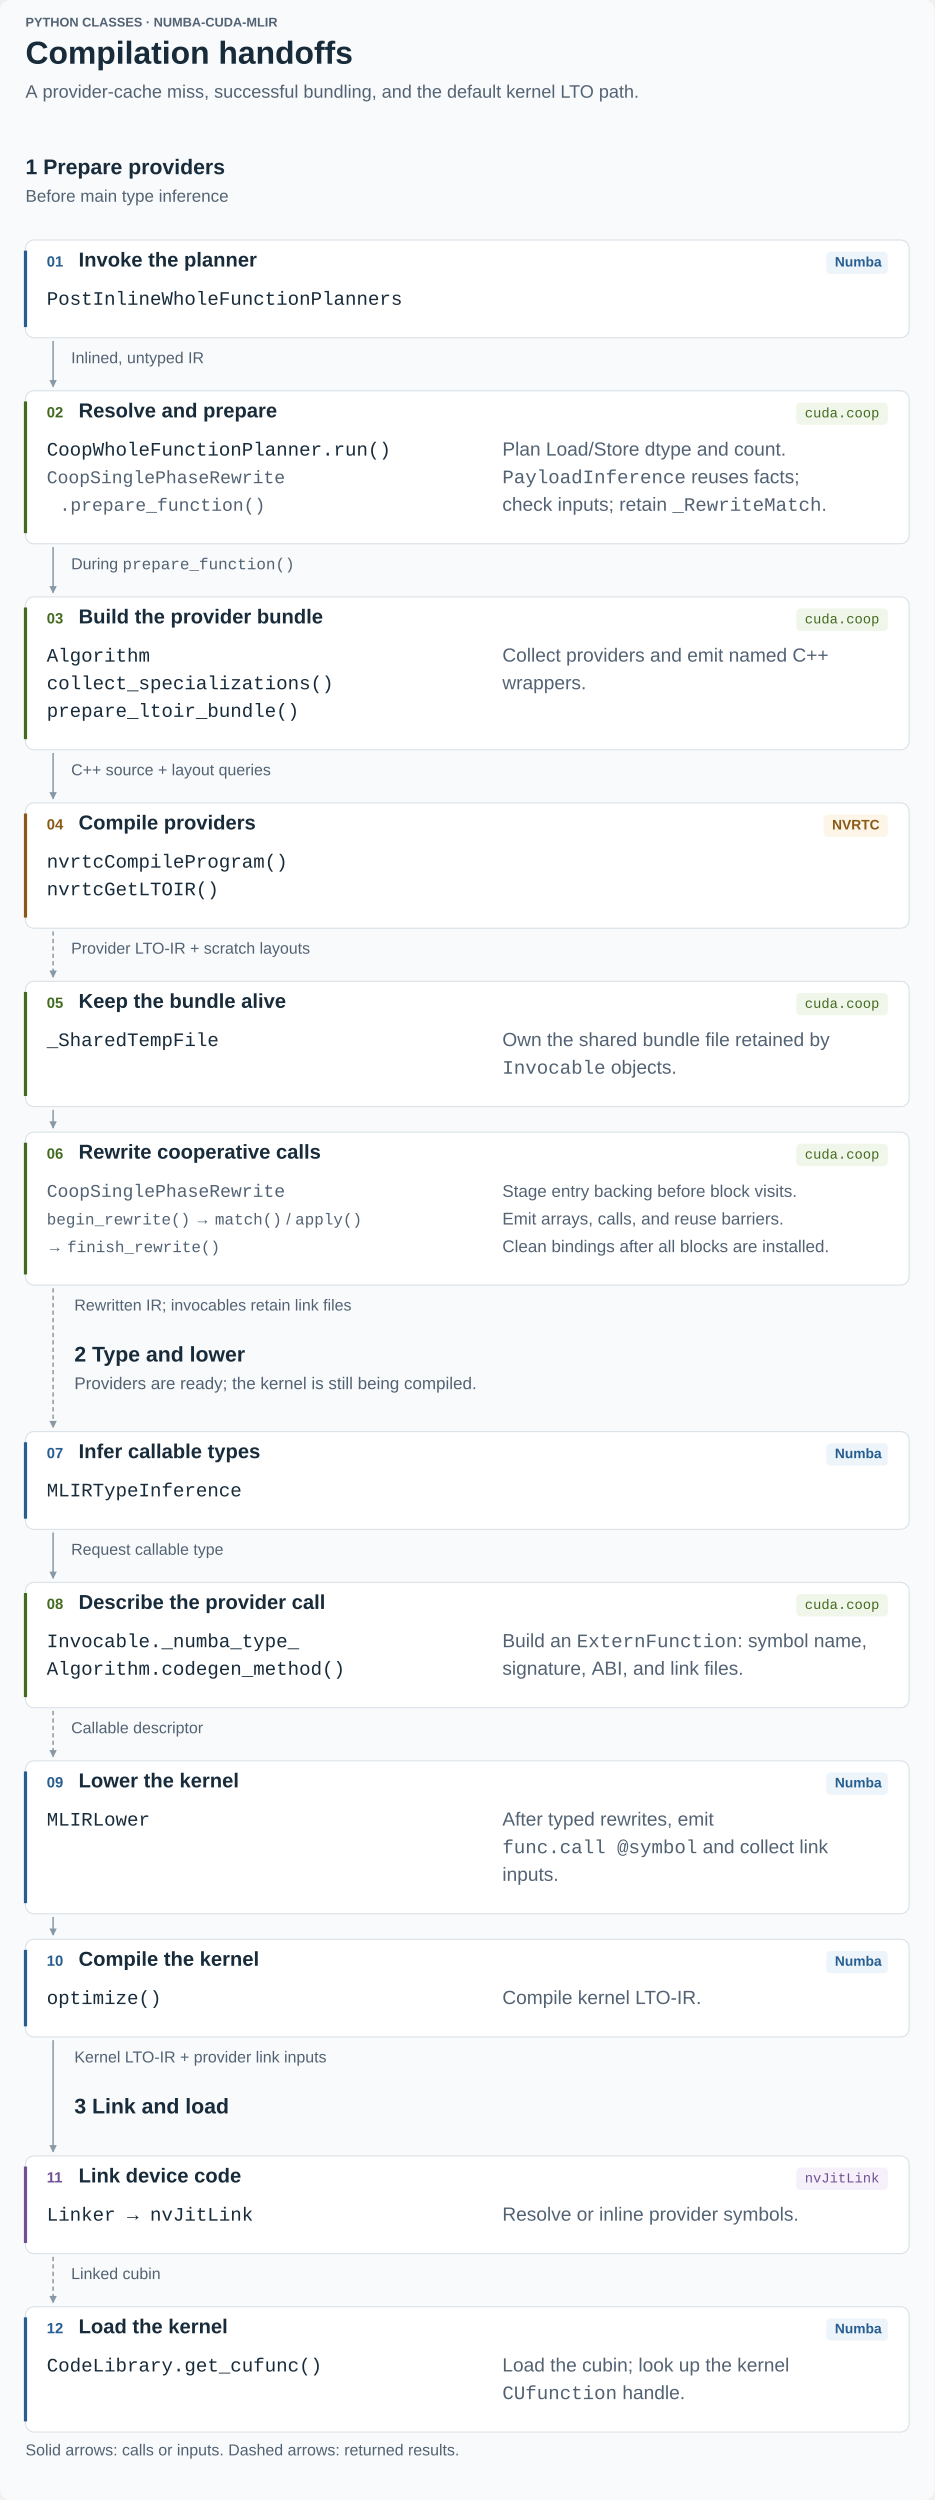
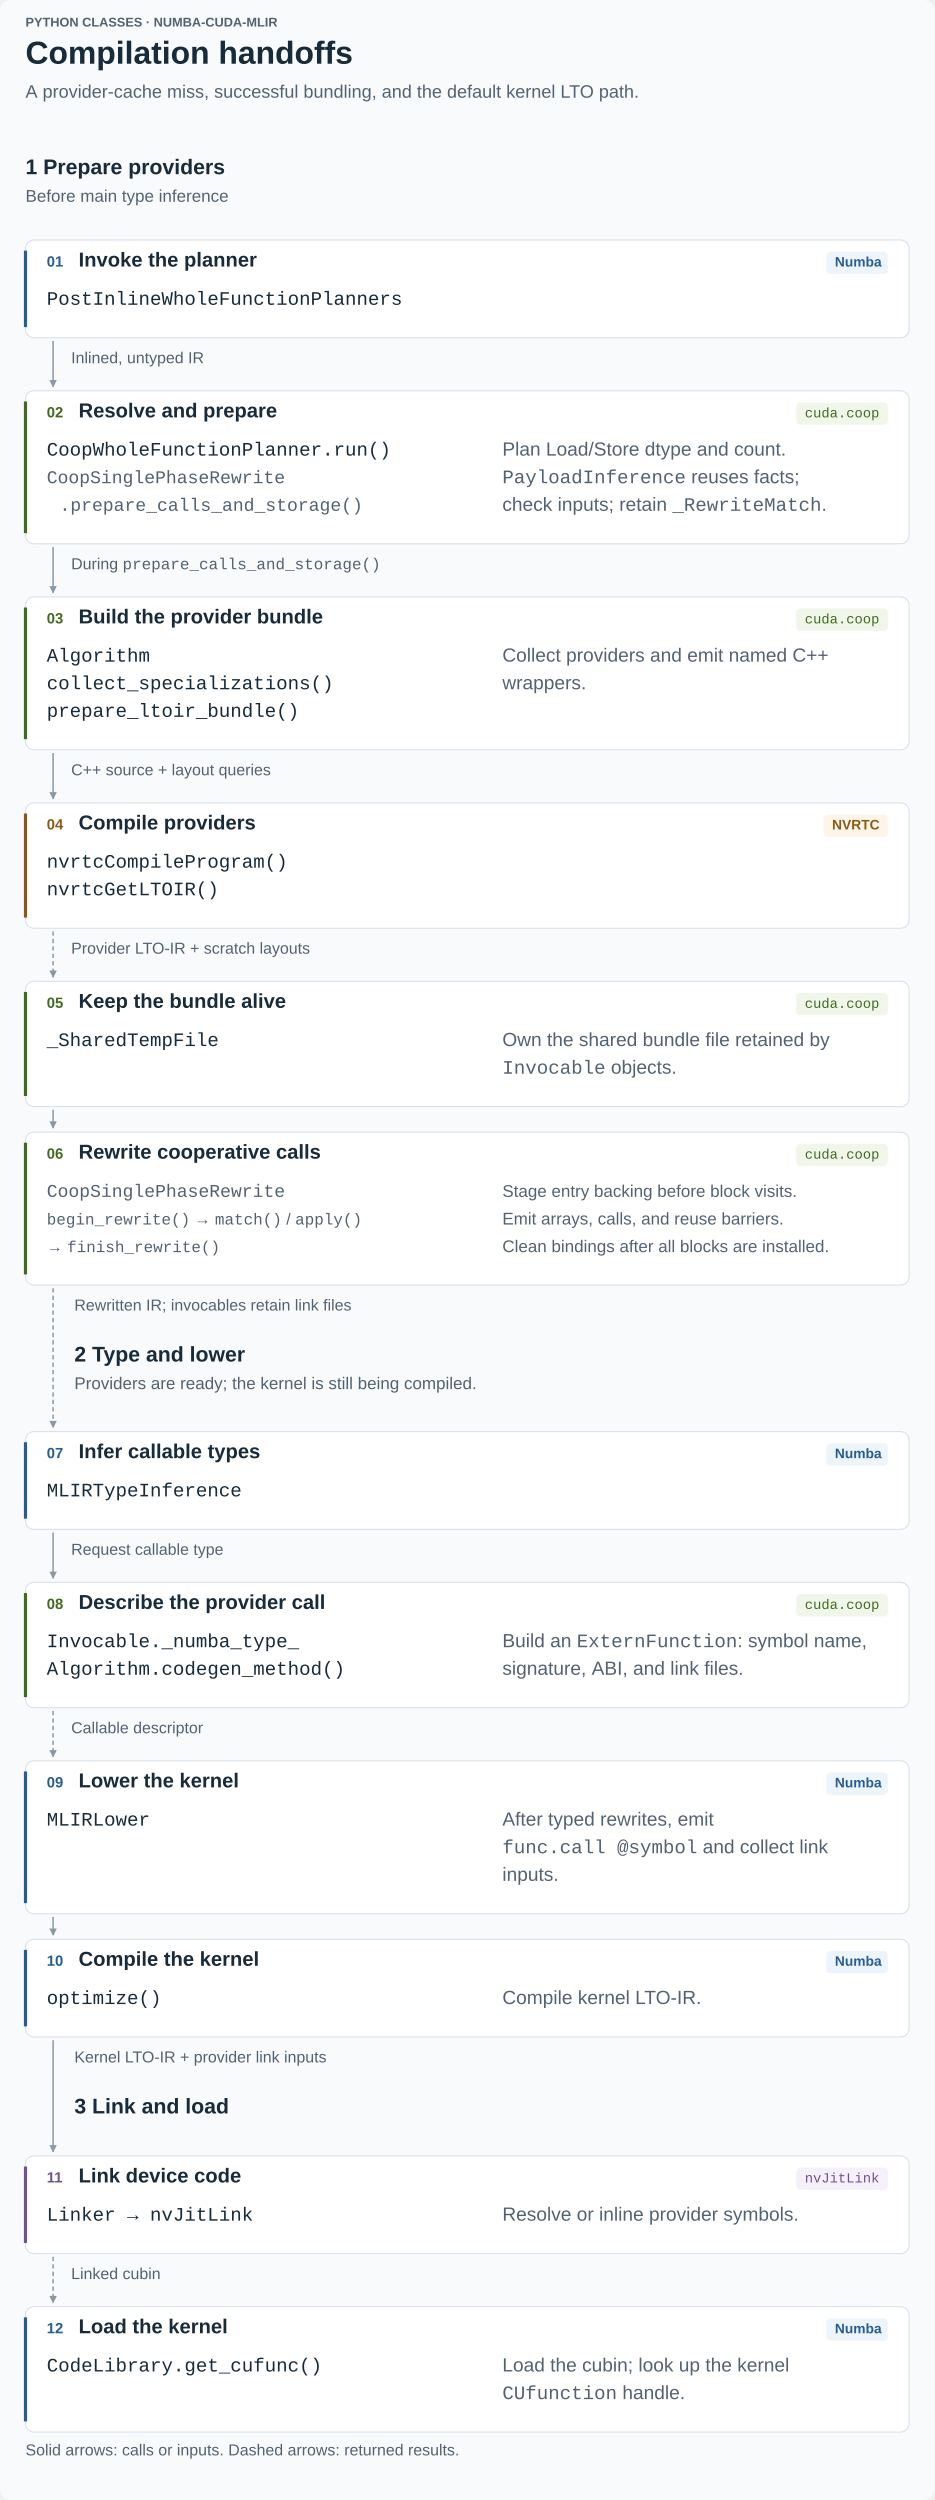
<svg xmlns="http://www.w3.org/2000/svg" role="img" aria-labelledby="title desc" viewBox="0 0 880 2354">
  <defs>
    <marker id="arrow" viewBox="0 0 8 8" refX="7" refY="4" markerWidth="5" markerHeight="5" orient="auto">
      <path d="M0 0L8 4L0 8Z" fill="#8998a5" />
    </marker>
  </defs>
  <rect width="880" height="2354" fill="#f8fafb" rx="10" />
  <text x="24" y="25" font-family="Arial, Helvetica, sans-serif" font-size="12" font-weight="700" fill="#526273">PYTHON CLASSES · NUMBA-CUDA-MLIR</text>
  <text x="24" y="60" font-family="Arial, Helvetica, sans-serif" font-size="30" font-weight="700" fill="#182b3a">Compilation handoffs</text>
  <text x="24" y="92" font-family="Arial, Helvetica, sans-serif" font-size="17" font-weight="400" fill="#526273">A</text>
  <text x="35.339" y="92" font-family="Arial, Helvetica, sans-serif" font-size="17" font-weight="400" fill="#526273"> </text>
  <text x="40.062" y="92" font-family="Arial, Helvetica, sans-serif" font-size="17" font-weight="400" fill="#526273">provider-cache</text>
  <text x="152.505" y="92" font-family="Arial, Helvetica, sans-serif" font-size="17" font-weight="400" fill="#526273"> </text>
  <text x="157.228" y="92" font-family="Arial, Helvetica, sans-serif" font-size="17" font-weight="400" fill="#526273">miss,</text>
  <text x="196.889" y="92" font-family="Arial, Helvetica, sans-serif" font-size="17" font-weight="400" fill="#526273"> </text>
  <text x="201.612" y="92" font-family="Arial, Helvetica, sans-serif" font-size="17" font-weight="400" fill="#526273">successful</text>
  <text x="280.977" y="92" font-family="Arial, Helvetica, sans-serif" font-size="17" font-weight="400" fill="#526273"> </text>
  <text x="285.7" y="92" font-family="Arial, Helvetica, sans-serif" font-size="17" font-weight="400" fill="#526273">bundling,</text>
  <text x="354.705" y="92" font-family="Arial, Helvetica, sans-serif" font-size="17" font-weight="400" fill="#526273"> </text>
  <text x="359.428" y="92" font-family="Arial, Helvetica, sans-serif" font-size="17" font-weight="400" fill="#526273">and</text>
  <text x="387.792" y="92" font-family="Arial, Helvetica, sans-serif" font-size="17" font-weight="400" fill="#526273"> </text>
  <text x="392.516" y="92" font-family="Arial, Helvetica, sans-serif" font-size="17" font-weight="400" fill="#526273">the</text>
  <text x="416.148" y="92" font-family="Arial, Helvetica, sans-serif" font-size="17" font-weight="400" fill="#526273"> </text>
  <text x="420.872" y="92" font-family="Arial, Helvetica, sans-serif" font-size="17" font-weight="400" fill="#526273">default</text>
  <text x="471.914" y="92" font-family="Arial, Helvetica, sans-serif" font-size="17" font-weight="400" fill="#526273"> </text>
  <text x="476.637" y="92" font-family="Arial, Helvetica, sans-serif" font-size="17" font-weight="400" fill="#526273">kernel</text>
  <text x="522.939" y="92" font-family="Arial, Helvetica, sans-serif" font-size="17" font-weight="400" fill="#526273"> </text>
  <text x="527.662" y="92" font-family="Arial, Helvetica, sans-serif" font-size="17" font-weight="400" fill="#526273">LTO</text>
  <text x="559.156" y="92" font-family="Arial, Helvetica, sans-serif" font-size="17" font-weight="400" fill="#526273"> </text>
  <text x="563.88" y="92" font-family="Arial, Helvetica, sans-serif" font-size="17" font-weight="400" fill="#526273">path.</text>
  <text x="24" y="164" font-family="Arial, Helvetica, sans-serif" font-size="20" font-weight="700" fill="#182b3a">1  Prepare providers</text>
  <text x="24" y="190" font-family="Arial, Helvetica, sans-serif" font-size="16" font-weight="400" fill="#526273">Before</text>
  <text x="71.141" y="190" font-family="Arial, Helvetica, sans-serif" font-size="16" font-weight="400" fill="#526273"> </text>
  <text x="75.586" y="190" font-family="Arial, Helvetica, sans-serif" font-size="16" font-weight="400" fill="#526273">main</text>
  <text x="110.266" y="190" font-family="Arial, Helvetica, sans-serif" font-size="16" font-weight="400" fill="#526273"> </text>
  <text x="114.711" y="190" font-family="Arial, Helvetica, sans-serif" font-size="16" font-weight="400" fill="#526273">type</text>
  <text x="144.953" y="190" font-family="Arial, Helvetica, sans-serif" font-size="16" font-weight="400" fill="#526273"> </text>
  <text x="149.398" y="190" font-family="Arial, Helvetica, sans-serif" font-size="16" font-weight="400" fill="#526273">inference</text>
  <rect x="24" y="226" width="832" height="92" rx="8" fill="white" stroke="#d8e0e6" />
  <path d="M24 236V308" stroke="#275e91" stroke-width="3" />
  <g data-node="Invoke the planner" role="group" aria-label="Invoke the planner">
    <text x="44" y="251" font-family="Arial, Helvetica, sans-serif" font-size="14" font-weight="700" fill="#275e91">01</text>
    <text x="74" y="251" font-family="Arial, Helvetica, sans-serif" font-size="19" font-weight="700" fill="#182b3a">Invoke the planner</text>
    <rect x="778.094" y="237" width="57.906" height="21" rx="4" fill="#edf4fa" stroke="none" />
    <text x="786.094" y="251" font-family="Arial, Helvetica, sans-serif" font-size="13" font-weight="700" fill="#275e91">Numba</text>
    <text x="44" y="287" font-family="'Liberation Mono', Consolas, monospace" font-size="18" font-weight="400" fill="#182b3a" data-code="true">PostInlineWholeFunctionPlanners</text>
  </g>
  <text x="67" y="342" font-family="Arial, Helvetica, sans-serif" font-size="15" font-weight="400" fill="#526273">Inlined,</text>
  <text x="115.369" y="342" font-family="Arial, Helvetica, sans-serif" font-size="15" font-weight="400" fill="#526273"> </text>
  <text x="119.536" y="342" font-family="Arial, Helvetica, sans-serif" font-size="15" font-weight="400" fill="#526273">untyped</text>
  <text x="172.914" y="342" font-family="Arial, Helvetica, sans-serif" font-size="15" font-weight="400" fill="#526273"> </text>
  <text x="177.081" y="342" font-family="Arial, Helvetica, sans-serif" font-size="15" font-weight="400" fill="#526273">IR</text>
  <path d="M50 321V364" stroke="#8998a5" stroke-width="1.4" fill="none" marker-end="url(#arrow)" />
  <rect x="24" y="368" width="832" height="144" rx="8" fill="white" stroke="#d8e0e6" />
  <path d="M24 378V502" stroke="#426b20" stroke-width="3" />
  <g data-node="Resolve and prepare" role="group" aria-label="Resolve and prepare">
    <text x="44" y="393" font-family="Arial, Helvetica, sans-serif" font-size="14" font-weight="700" fill="#426b20">02</text>
    <text x="74" y="393" font-family="Arial, Helvetica, sans-serif" font-size="19" font-weight="700" fill="#182b3a">Resolve and prepare</text>
    <rect x="749.786" y="379" width="86.214" height="21" rx="4" fill="#f0f6e9" stroke="none" />
    <text x="757.786" y="393" font-family="'Liberation Mono', Consolas, monospace" font-size="13" font-weight="400" fill="#426b20" data-code="true">cuda.coop</text>
    <text x="44" y="429" font-family="'Liberation Mono', Consolas, monospace" font-size="18" font-weight="400" fill="#182b3a" data-code="true">CoopWholeFunctionPlanner.run()</text>
    <text x="44" y="455" font-family="Arial, Helvetica, sans-serif" font-size="17" font-weight="400" fill="#526273">
      <tspan font-family="'Liberation Mono', Consolas, monospace" data-code="true">CoopSinglePhaseRewrite</tspan>
    </text>
    <text x="56" y="481" font-family="Arial, Helvetica, sans-serif" font-size="17" font-weight="400" fill="#526273">
-       <tspan font-family="'Liberation Mono', Consolas, monospace" data-code="true">.prepare_function()</tspan>
+       <tspan font-family="'Liberation Mono', Consolas, monospace" data-code="true">.prepare_calls_and_storage()</tspan>
    </text>
    <text x="473" y="429" font-family="Arial, Helvetica, sans-serif" font-size="18" font-weight="400" fill="#526273">Plan Load/Store dtype and count.</text>
    <text x="473" y="455" font-family="Arial, Helvetica, sans-serif" font-size="18" font-weight="400" fill="#526273">
      <tspan font-family="'Liberation Mono', Consolas, monospace" data-code="true">PayloadInference</tspan> reuses facts;</text>
    <text x="473" y="481" font-family="Arial, Helvetica, sans-serif" font-size="18" font-weight="400" fill="#526273">check inputs; retain <tspan font-family="'Liberation Mono', Consolas, monospace" data-code="true">_RewriteMatch</tspan>.</text>
  </g>
-   <text x="67" y="536" font-family="Arial, Helvetica, sans-serif" font-size="15" font-weight="400" fill="#526273">During <tspan font-family="'Liberation Mono', Consolas, monospace" data-code="true">prepare_function()</tspan>
+   <text x="67" y="536" font-family="Arial, Helvetica, sans-serif" font-size="15" font-weight="400" fill="#526273">During <tspan font-family="'Liberation Mono', Consolas, monospace" data-code="true">prepare_calls_and_storage()</tspan>
  </text>
  <path d="M50 515V558" stroke="#8998a5" stroke-width="1.4" fill="none" marker-end="url(#arrow)" />
  <rect x="24" y="562" width="832" height="144" rx="8" fill="white" stroke="#d8e0e6" />
  <path d="M24 572V696" stroke="#426b20" stroke-width="3" />
  <g data-node="Build the provider bundle" role="group" aria-label="Build the provider bundle">
    <text x="44" y="587" font-family="Arial, Helvetica, sans-serif" font-size="14" font-weight="700" fill="#426b20">03</text>
    <text x="74" y="587" font-family="Arial, Helvetica, sans-serif" font-size="19" font-weight="700" fill="#182b3a">Build the provider bundle</text>
    <rect x="749.786" y="573" width="86.214" height="21" rx="4" fill="#f0f6e9" stroke="none" />
    <text x="757.786" y="587" font-family="'Liberation Mono', Consolas, monospace" font-size="13" font-weight="400" fill="#426b20" data-code="true">cuda.coop</text>
    <text x="44" y="623" font-family="'Liberation Mono', Consolas, monospace" font-size="18" font-weight="400" fill="#182b3a" data-code="true">Algorithm</text>
    <text x="44" y="649" font-family="'Liberation Mono', Consolas, monospace" font-size="18" font-weight="400" fill="#182b3a" data-code="true">collect_specializations()</text>
    <text x="44" y="675" font-family="'Liberation Mono', Consolas, monospace" font-size="18" font-weight="400" fill="#182b3a" data-code="true">prepare_ltoir_bundle()</text>
    <text x="473" y="623" font-family="Arial, Helvetica, sans-serif" font-size="18" font-weight="400" fill="#526273">Collect</text>
    <text x="528.019" y="623" font-family="Arial, Helvetica, sans-serif" font-size="18" font-weight="400" fill="#526273"> </text>
    <text x="533.02" y="623" font-family="Arial, Helvetica, sans-serif" font-size="18" font-weight="400" fill="#526273">providers</text>
    <text x="607.05" y="623" font-family="Arial, Helvetica, sans-serif" font-size="18" font-weight="400" fill="#526273"> </text>
    <text x="612.052" y="623" font-family="Arial, Helvetica, sans-serif" font-size="18" font-weight="400" fill="#526273">and</text>
    <text x="642.084" y="623" font-family="Arial, Helvetica, sans-serif" font-size="18" font-weight="400" fill="#526273"> </text>
    <text x="647.086" y="623" font-family="Arial, Helvetica, sans-serif" font-size="18" font-weight="400" fill="#526273">emit</text>
    <text x="681.091" y="623" font-family="Arial, Helvetica, sans-serif" font-size="18" font-weight="400" fill="#526273"> </text>
    <text x="686.092" y="623" font-family="Arial, Helvetica, sans-serif" font-size="18" font-weight="400" fill="#526273">named</text>
    <text x="741.13" y="623" font-family="Arial, Helvetica, sans-serif" font-size="18" font-weight="400" fill="#526273"> </text>
    <text x="746.131" y="623" font-family="Arial, Helvetica, sans-serif" font-size="18" font-weight="400" fill="#526273">C++</text>
    <text x="780.155" y="623" font-family="Arial, Helvetica, sans-serif" font-size="18" font-weight="400" fill="#526273"> </text>
    <text x="473" y="649" font-family="Arial, Helvetica, sans-serif" font-size="18" font-weight="400" fill="#526273">wrappers.</text>
  </g>
  <text x="67" y="730" font-family="Arial, Helvetica, sans-serif" font-size="15" font-weight="400" fill="#526273">C++</text>
  <text x="95.352" y="730" font-family="Arial, Helvetica, sans-serif" font-size="15" font-weight="400" fill="#526273"> </text>
  <text x="99.519" y="730" font-family="Arial, Helvetica, sans-serif" font-size="15" font-weight="400" fill="#526273">source</text>
  <text x="144.541" y="730" font-family="Arial, Helvetica, sans-serif" font-size="15" font-weight="400" fill="#526273"> </text>
  <text x="148.708" y="730" font-family="Arial, Helvetica, sans-serif" font-size="15" font-weight="400" fill="#526273">+</text>
  <text x="157.467" y="730" font-family="Arial, Helvetica, sans-serif" font-size="15" font-weight="400" fill="#526273"> </text>
  <text x="161.634" y="730" font-family="Arial, Helvetica, sans-serif" font-size="15" font-weight="400" fill="#526273">layout</text>
  <text x="201.661" y="730" font-family="Arial, Helvetica, sans-serif" font-size="15" font-weight="400" fill="#526273"> </text>
  <text x="205.828" y="730" font-family="Arial, Helvetica, sans-serif" font-size="15" font-weight="400" fill="#526273">queries</text>
  <path d="M50 709V752" stroke="#8998a5" stroke-width="1.4" fill="none" marker-end="url(#arrow)" />
  <rect x="24" y="756" width="832" height="118" rx="8" fill="white" stroke="#d8e0e6" />
  <path d="M24 766V864" stroke="#8a5918" stroke-width="3" />
  <g data-node="Compile providers" role="group" aria-label="Compile providers">
    <text x="44" y="781" font-family="Arial, Helvetica, sans-serif" font-size="14" font-weight="700" fill="#8a5918">04</text>
    <text x="74" y="781" font-family="Arial, Helvetica, sans-serif" font-size="19" font-weight="700" fill="#182b3a">Compile providers</text>
    <rect x="775.461" y="767" width="60.539" height="21" rx="4" fill="#fcf5e8" stroke="none" />
    <text x="783.461" y="781" font-family="Arial, Helvetica, sans-serif" font-size="13" font-weight="700" fill="#8a5918">NVRTC</text>
    <text x="44" y="817" font-family="'Liberation Mono', Consolas, monospace" font-size="18" font-weight="400" fill="#182b3a" data-code="true">nvrtcCompileProgram()</text>
    <text x="44" y="843" font-family="'Liberation Mono', Consolas, monospace" font-size="18" font-weight="400" fill="#182b3a" data-code="true">nvrtcGetLTOIR()</text>
  </g>
  <text x="67" y="898" font-family="Arial, Helvetica, sans-serif" font-size="15" font-weight="400" fill="#526273">Provider</text>
  <text x="122.855" y="898" font-family="Arial, Helvetica, sans-serif" font-size="15" font-weight="400" fill="#526273"> </text>
  <text x="127.022" y="898" font-family="Arial, Helvetica, sans-serif" font-size="15" font-weight="400" fill="#526273">LTO-IR</text>
  <text x="174.806" y="898" font-family="Arial, Helvetica, sans-serif" font-size="15" font-weight="400" fill="#526273"> </text>
  <text x="178.973" y="898" font-family="Arial, Helvetica, sans-serif" font-size="15" font-weight="400" fill="#526273">+</text>
  <text x="187.733" y="898" font-family="Arial, Helvetica, sans-serif" font-size="15" font-weight="400" fill="#526273"> </text>
  <text x="191.9" y="898" font-family="Arial, Helvetica, sans-serif" font-size="15" font-weight="400" fill="#526273">scratch</text>
  <text x="240.247" y="898" font-family="Arial, Helvetica, sans-serif" font-size="15" font-weight="400" fill="#526273"> </text>
  <text x="244.414" y="898" font-family="Arial, Helvetica, sans-serif" font-size="15" font-weight="400" fill="#526273">layouts</text>
  <path d="M50 877V920" stroke="#8998a5" stroke-width="1.4" fill="none" marker-end="url(#arrow)" stroke-dasharray="4 3" />
  <rect x="24" y="924" width="832" height="118" rx="8" fill="white" stroke="#d8e0e6" />
  <path d="M24 934V1032" stroke="#426b20" stroke-width="3" />
  <g data-node="Keep the bundle alive" role="group" aria-label="Keep the bundle alive">
    <text x="44" y="949" font-family="Arial, Helvetica, sans-serif" font-size="14" font-weight="700" fill="#426b20">05</text>
    <text x="74" y="949" font-family="Arial, Helvetica, sans-serif" font-size="19" font-weight="700" fill="#182b3a">Keep the bundle alive</text>
    <rect x="749.786" y="935" width="86.214" height="21" rx="4" fill="#f0f6e9" stroke="none" />
    <text x="757.786" y="949" font-family="'Liberation Mono', Consolas, monospace" font-size="13" font-weight="400" fill="#426b20" data-code="true">cuda.coop</text>
    <text x="44" y="985" font-family="'Liberation Mono', Consolas, monospace" font-size="18" font-weight="400" fill="#182b3a" data-code="true">_SharedTempFile</text>
    <text x="473" y="985" font-family="Arial, Helvetica, sans-serif" font-size="18" font-weight="400" fill="#526273">Own</text>
    <text x="510.011" y="985" font-family="Arial, Helvetica, sans-serif" font-size="18" font-weight="400" fill="#526273"> </text>
    <text x="515.013" y="985" font-family="Arial, Helvetica, sans-serif" font-size="18" font-weight="400" fill="#526273">the</text>
    <text x="540.036" y="985" font-family="Arial, Helvetica, sans-serif" font-size="18" font-weight="400" fill="#526273"> </text>
    <text x="545.038" y="985" font-family="Arial, Helvetica, sans-serif" font-size="18" font-weight="400" fill="#526273">shared</text>
    <text x="600.075" y="985" font-family="Arial, Helvetica, sans-serif" font-size="18" font-weight="400" fill="#526273"> </text>
    <text x="605.077" y="985" font-family="Arial, Helvetica, sans-serif" font-size="18" font-weight="400" fill="#526273">bundle</text>
    <text x="659.13" y="985" font-family="Arial, Helvetica, sans-serif" font-size="18" font-weight="400" fill="#526273"> </text>
    <text x="664.131" y="985" font-family="Arial, Helvetica, sans-serif" font-size="18" font-weight="400" fill="#526273">file</text>
    <text x="687.141" y="985" font-family="Arial, Helvetica, sans-serif" font-size="18" font-weight="400" fill="#526273"> </text>
    <text x="692.142" y="985" font-family="Arial, Helvetica, sans-serif" font-size="18" font-weight="400" fill="#526273">retained</text>
    <text x="757.191" y="985" font-family="Arial, Helvetica, sans-serif" font-size="18" font-weight="400" fill="#526273"> </text>
    <text x="762.192" y="985" font-family="Arial, Helvetica, sans-serif" font-size="18" font-weight="400" fill="#526273">by</text>
    <text x="781.203" y="985" font-family="Arial, Helvetica, sans-serif" font-size="18" font-weight="400" fill="#526273"> </text>
    <text x="473" y="1011" font-family="'Liberation Mono', Consolas, monospace" font-size="18" font-weight="400" fill="#526273" data-code="true">Invocable</text>
    <text x="570.214" y="1011" font-family="Arial, Helvetica, sans-serif" font-size="18" font-weight="400" fill="#526273"> </text>
    <text x="575.216" y="1011" font-family="Arial, Helvetica, sans-serif" font-size="18" font-weight="400" fill="#526273">objects.</text>
  </g>
  <path d="M50 1045V1062" stroke="#8998a5" stroke-width="1.4" fill="none" marker-end="url(#arrow)" />
  <rect x="24" y="1066" width="832" height="144" rx="8" fill="white" stroke="#d8e0e6" />
  <path d="M24 1076V1200" stroke="#426b20" stroke-width="3" />
  <g data-node="Rewrite cooperative calls" role="group" aria-label="Rewrite cooperative calls">
    <text x="44" y="1091" font-family="Arial, Helvetica, sans-serif" font-size="14" font-weight="700" fill="#426b20">06</text>
    <text x="74" y="1091" font-family="Arial, Helvetica, sans-serif" font-size="19" font-weight="700" fill="#182b3a">Rewrite cooperative calls</text>
    <rect x="749.786" y="1077" width="86.214" height="21" rx="4" fill="#f0f6e9" stroke="none" />
    <text x="757.786" y="1091" font-family="'Liberation Mono', Consolas, monospace" font-size="13" font-weight="400" fill="#426b20" data-code="true">cuda.coop</text>
    <text x="44" y="1127" font-family="Arial, Helvetica, sans-serif" font-size="17" font-weight="400" fill="#526273">
      <tspan font-family="'Liberation Mono', Consolas, monospace" data-code="true">CoopSinglePhaseRewrite</tspan>
    </text>
    <text x="44" y="1153" font-family="Arial, Helvetica, sans-serif" font-size="15" font-weight="400" fill="#526273">
      <tspan font-family="'Liberation Mono', Consolas, monospace" data-code="true">begin_rewrite()</tspan> → <tspan font-family="'Liberation Mono', Consolas, monospace" data-code="true">match()</tspan> / <tspan font-family="'Liberation Mono', Consolas, monospace" data-code="true">apply()</tspan>
    </text>
    <text x="44" y="1179" font-family="Arial, Helvetica, sans-serif" font-size="15" font-weight="400" fill="#526273">→ <tspan font-family="'Liberation Mono', Consolas, monospace" data-code="true">finish_rewrite()</tspan>
    </text>
    <text x="473" y="1127" font-family="Arial, Helvetica, sans-serif" font-size="16" font-weight="400" fill="#526273">Stage entry backing before block visits.</text>
    <text x="473" y="1153" font-family="Arial, Helvetica, sans-serif" font-size="16" font-weight="400" fill="#526273">Emit arrays, calls, and reuse barriers.</text>
    <text x="473" y="1179" font-family="Arial, Helvetica, sans-serif" font-size="16" font-weight="400" fill="#526273">Clean bindings after all blocks are installed.</text>
  </g>
  <text x="70" y="1234" font-family="Arial, Helvetica, sans-serif" font-size="15" font-weight="400" fill="#526273">Rewritten</text>
  <text x="133.355" y="1234" font-family="Arial, Helvetica, sans-serif" font-size="15" font-weight="400" fill="#526273"> </text>
  <text x="137.522" y="1234" font-family="Arial, Helvetica, sans-serif" font-size="15" font-weight="400" fill="#526273">IR;</text>
  <text x="156.689" y="1234" font-family="Arial, Helvetica, sans-serif" font-size="15" font-weight="400" fill="#526273"> </text>
  <text x="160.856" y="1234" font-family="Arial, Helvetica, sans-serif" font-size="15" font-weight="400" fill="#526273">invocables</text>
  <text x="231.733" y="1234" font-family="Arial, Helvetica, sans-serif" font-size="15" font-weight="400" fill="#526273"> </text>
  <text x="235.9" y="1234" font-family="Arial, Helvetica, sans-serif" font-size="15" font-weight="400" fill="#526273">retain</text>
  <text x="273.422" y="1234" font-family="Arial, Helvetica, sans-serif" font-size="15" font-weight="400" fill="#526273"> </text>
  <text x="277.589" y="1234" font-family="Arial, Helvetica, sans-serif" font-size="15" font-weight="400" fill="#526273">link</text>
  <text x="300.097" y="1234" font-family="Arial, Helvetica, sans-serif" font-size="15" font-weight="400" fill="#526273"> </text>
  <text x="304.264" y="1234" font-family="Arial, Helvetica, sans-serif" font-size="15" font-weight="400" fill="#526273">files</text>
  <text x="70" y="1282" font-family="Arial, Helvetica, sans-serif" font-size="20" font-weight="700" fill="#182b3a">2  Type and lower</text>
  <text x="70" y="1308" font-family="Arial, Helvetica, sans-serif" font-size="16" font-weight="400" fill="#526273">Providers</text>
  <text x="137.578" y="1308" font-family="Arial, Helvetica, sans-serif" font-size="16" font-weight="400" fill="#526273"> </text>
  <text x="142.023" y="1308" font-family="Arial, Helvetica, sans-serif" font-size="16" font-weight="400" fill="#526273">are</text>
  <text x="165.148" y="1308" font-family="Arial, Helvetica, sans-serif" font-size="16" font-weight="400" fill="#526273"> </text>
  <text x="169.594" y="1308" font-family="Arial, Helvetica, sans-serif" font-size="16" font-weight="400" fill="#526273">ready;</text>
  <text x="214.062" y="1308" font-family="Arial, Helvetica, sans-serif" font-size="16" font-weight="400" fill="#526273"> </text>
  <text x="218.508" y="1308" font-family="Arial, Helvetica, sans-serif" font-size="16" font-weight="400" fill="#526273">the</text>
  <text x="240.75" y="1308" font-family="Arial, Helvetica, sans-serif" font-size="16" font-weight="400" fill="#526273"> </text>
  <text x="245.195" y="1308" font-family="Arial, Helvetica, sans-serif" font-size="16" font-weight="400" fill="#526273">kernel</text>
  <text x="288.773" y="1308" font-family="Arial, Helvetica, sans-serif" font-size="16" font-weight="400" fill="#526273"> </text>
  <text x="293.219" y="1308" font-family="Arial, Helvetica, sans-serif" font-size="16" font-weight="400" fill="#526273">is</text>
  <text x="304.773" y="1308" font-family="Arial, Helvetica, sans-serif" font-size="16" font-weight="400" fill="#526273"> </text>
  <text x="309.219" y="1308" font-family="Arial, Helvetica, sans-serif" font-size="16" font-weight="400" fill="#526273">still</text>
  <text x="332.328" y="1308" font-family="Arial, Helvetica, sans-serif" font-size="16" font-weight="400" fill="#526273"> </text>
  <text x="336.773" y="1308" font-family="Arial, Helvetica, sans-serif" font-size="16" font-weight="400" fill="#526273">being</text>
  <text x="375.922" y="1308" font-family="Arial, Helvetica, sans-serif" font-size="16" font-weight="400" fill="#526273"> </text>
  <text x="380.367" y="1308" font-family="Arial, Helvetica, sans-serif" font-size="16" font-weight="400" fill="#526273">compiled.</text>
  <path d="M50 1213V1344" stroke="#8998a5" stroke-width="1.4" fill="none" marker-end="url(#arrow)" stroke-dasharray="4 3" />
  <rect x="24" y="1348" width="832" height="92" rx="8" fill="white" stroke="#d8e0e6" />
  <path d="M24 1358V1430" stroke="#275e91" stroke-width="3" />
  <g data-node="Infer callable types" role="group" aria-label="Infer callable types">
    <text x="44" y="1373" font-family="Arial, Helvetica, sans-serif" font-size="14" font-weight="700" fill="#275e91">07</text>
    <text x="74" y="1373" font-family="Arial, Helvetica, sans-serif" font-size="19" font-weight="700" fill="#182b3a">Infer callable types</text>
    <rect x="778.094" y="1359" width="57.906" height="21" rx="4" fill="#edf4fa" stroke="none" />
    <text x="786.094" y="1373" font-family="Arial, Helvetica, sans-serif" font-size="13" font-weight="700" fill="#275e91">Numba</text>
    <text x="44" y="1409" font-family="'Liberation Mono', Consolas, monospace" font-size="18" font-weight="400" fill="#182b3a" data-code="true">MLIRTypeInference</text>
  </g>
  <text x="67" y="1464" font-family="Arial, Helvetica, sans-serif" font-size="15" font-weight="400" fill="#526273">Request</text>
  <text x="122.869" y="1464" font-family="Arial, Helvetica, sans-serif" font-size="15" font-weight="400" fill="#526273"> </text>
  <text x="127.036" y="1464" font-family="Arial, Helvetica, sans-serif" font-size="15" font-weight="400" fill="#526273">callable</text>
  <text x="177.903" y="1464" font-family="Arial, Helvetica, sans-serif" font-size="15" font-weight="400" fill="#526273"> </text>
  <text x="182.07" y="1464" font-family="Arial, Helvetica, sans-serif" font-size="15" font-weight="400" fill="#526273">type</text>
  <path d="M50 1443V1486" stroke="#8998a5" stroke-width="1.4" fill="none" marker-end="url(#arrow)" />
  <rect x="24" y="1490" width="832" height="118" rx="8" fill="white" stroke="#d8e0e6" />
  <path d="M24 1500V1598" stroke="#426b20" stroke-width="3" />
  <g data-node="Describe the provider call" role="group" aria-label="Describe the provider call">
    <text x="44" y="1515" font-family="Arial, Helvetica, sans-serif" font-size="14" font-weight="700" fill="#426b20">08</text>
    <text x="74" y="1515" font-family="Arial, Helvetica, sans-serif" font-size="19" font-weight="700" fill="#182b3a">Describe the provider call</text>
    <rect x="749.786" y="1501" width="86.214" height="21" rx="4" fill="#f0f6e9" stroke="none" />
    <text x="757.786" y="1515" font-family="'Liberation Mono', Consolas, monospace" font-size="13" font-weight="400" fill="#426b20" data-code="true">cuda.coop</text>
    <text x="44" y="1551" font-family="'Liberation Mono', Consolas, monospace" font-size="18" font-weight="400" fill="#182b3a" data-code="true">Invocable._numba_type_</text>
    <text x="44" y="1577" font-family="'Liberation Mono', Consolas, monospace" font-size="18" font-weight="400" fill="#182b3a" data-code="true">Algorithm.codegen_method()</text>
    <text x="473" y="1551" font-family="Arial, Helvetica, sans-serif" font-size="18" font-weight="400" fill="#526273">Build</text>
    <text x="513.025" y="1551" font-family="Arial, Helvetica, sans-serif" font-size="18" font-weight="400" fill="#526273"> </text>
    <text x="518.027" y="1551" font-family="Arial, Helvetica, sans-serif" font-size="18" font-weight="400" fill="#526273">an</text>
    <text x="538.048" y="1551" font-family="Arial, Helvetica, sans-serif" font-size="18" font-weight="400" fill="#526273"> </text>
    <text x="543.05" y="1551" font-family="'Liberation Mono', Consolas, monospace" font-size="18" font-weight="400" fill="#526273" data-code="true">ExternFunction</text>
    <text x="694.272" y="1551" font-family="Arial, Helvetica, sans-serif" font-size="18" font-weight="400" fill="#526273">:</text>
    <text x="699.273" y="1551" font-family="Arial, Helvetica, sans-serif" font-size="18" font-weight="400" fill="#526273"> </text>
    <text x="704.275" y="1551" font-family="Arial, Helvetica, sans-serif" font-size="18" font-weight="400" fill="#526273">symbol</text>
    <text x="761.289" y="1551" font-family="Arial, Helvetica, sans-serif" font-size="18" font-weight="400" fill="#526273"> </text>
    <text x="766.291" y="1551" font-family="Arial, Helvetica, sans-serif" font-size="18" font-weight="400" fill="#526273">name,</text>
    <text x="816.319" y="1551" font-family="Arial, Helvetica, sans-serif" font-size="18" font-weight="400" fill="#526273"> </text>
    <text x="473" y="1577" font-family="Arial, Helvetica, sans-serif" font-size="18" font-weight="400" fill="#526273">signature,</text>
    <text x="552.05" y="1577" font-family="Arial, Helvetica, sans-serif" font-size="18" font-weight="400" fill="#526273"> </text>
    <text x="557.052" y="1577" font-family="Arial, Helvetica, sans-serif" font-size="18" font-weight="400" fill="#526273">ABI,</text>
    <text x="591.067" y="1577" font-family="Arial, Helvetica, sans-serif" font-size="18" font-weight="400" fill="#526273"> </text>
    <text x="596.069" y="1577" font-family="Arial, Helvetica, sans-serif" font-size="18" font-weight="400" fill="#526273">and</text>
    <text x="626.102" y="1577" font-family="Arial, Helvetica, sans-serif" font-size="18" font-weight="400" fill="#526273"> </text>
    <text x="631.103" y="1577" font-family="Arial, Helvetica, sans-serif" font-size="18" font-weight="400" fill="#526273">link</text>
    <text x="658.111" y="1577" font-family="Arial, Helvetica, sans-serif" font-size="18" font-weight="400" fill="#526273"> </text>
    <text x="663.112" y="1577" font-family="Arial, Helvetica, sans-serif" font-size="18" font-weight="400" fill="#526273">files.</text>
  </g>
  <text x="67" y="1632" font-family="Arial, Helvetica, sans-serif" font-size="15" font-weight="400" fill="#526273">Callable</text>
  <text x="121.2" y="1632" font-family="Arial, Helvetica, sans-serif" font-size="15" font-weight="400" fill="#526273"> </text>
  <text x="125.367" y="1632" font-family="Arial, Helvetica, sans-serif" font-size="15" font-weight="400" fill="#526273">descriptor</text>
  <path d="M50 1611V1654" stroke="#8998a5" stroke-width="1.4" fill="none" marker-end="url(#arrow)" stroke-dasharray="4 3" />
  <rect x="24" y="1658" width="832" height="144" rx="8" fill="white" stroke="#d8e0e6" />
  <path d="M24 1668V1792" stroke="#275e91" stroke-width="3" />
  <g data-node="Lower the kernel" role="group" aria-label="Lower the kernel">
    <text x="44" y="1683" font-family="Arial, Helvetica, sans-serif" font-size="14" font-weight="700" fill="#275e91">09</text>
    <text x="74" y="1683" font-family="Arial, Helvetica, sans-serif" font-size="19" font-weight="700" fill="#182b3a">Lower the kernel</text>
    <rect x="778.094" y="1669" width="57.906" height="21" rx="4" fill="#edf4fa" stroke="none" />
    <text x="786.094" y="1683" font-family="Arial, Helvetica, sans-serif" font-size="13" font-weight="700" fill="#275e91">Numba</text>
    <text x="44" y="1719" font-family="'Liberation Mono', Consolas, monospace" font-size="18" font-weight="400" fill="#182b3a" data-code="true">MLIRLower</text>
    <text x="473" y="1719" font-family="Arial, Helvetica, sans-serif" font-size="18" font-weight="400" fill="#526273">After</text>
    <text x="511.014" y="1719" font-family="Arial, Helvetica, sans-serif" font-size="18" font-weight="400" fill="#526273"> </text>
    <text x="516.016" y="1719" font-family="Arial, Helvetica, sans-serif" font-size="18" font-weight="400" fill="#526273">typed</text>
    <text x="560.05" y="1719" font-family="Arial, Helvetica, sans-serif" font-size="18" font-weight="400" fill="#526273"> </text>
    <text x="565.052" y="1719" font-family="Arial, Helvetica, sans-serif" font-size="18" font-weight="400" fill="#526273">rewrites,</text>
    <text x="633.061" y="1719" font-family="Arial, Helvetica, sans-serif" font-size="18" font-weight="400" fill="#526273"> </text>
    <text x="638.062" y="1719" font-family="Arial, Helvetica, sans-serif" font-size="18" font-weight="400" fill="#526273">emit</text>
    <text x="672.067" y="1719" font-family="Arial, Helvetica, sans-serif" font-size="18" font-weight="400" fill="#526273"> </text>
    <text x="473" y="1745" font-family="'Liberation Mono', Consolas, monospace" font-size="18" font-weight="400" fill="#526273" data-code="true">func.call @symbol</text>
    <text x="656.627" y="1745" font-family="Arial, Helvetica, sans-serif" font-size="18" font-weight="400" fill="#526273"> </text>
    <text x="661.628" y="1745" font-family="Arial, Helvetica, sans-serif" font-size="18" font-weight="400" fill="#526273">and</text>
    <text x="691.661" y="1745" font-family="Arial, Helvetica, sans-serif" font-size="18" font-weight="400" fill="#526273"> </text>
    <text x="696.662" y="1745" font-family="Arial, Helvetica, sans-serif" font-size="18" font-weight="400" fill="#526273">collect</text>
    <text x="747.683" y="1745" font-family="Arial, Helvetica, sans-serif" font-size="18" font-weight="400" fill="#526273"> </text>
    <text x="752.684" y="1745" font-family="Arial, Helvetica, sans-serif" font-size="18" font-weight="400" fill="#526273">link</text>
    <text x="779.692" y="1745" font-family="Arial, Helvetica, sans-serif" font-size="18" font-weight="400" fill="#526273"> </text>
    <text x="473" y="1771" font-family="Arial, Helvetica, sans-serif" font-size="18" font-weight="400" fill="#526273">inputs.</text>
  </g>
  <path d="M50 1805V1822" stroke="#8998a5" stroke-width="1.4" fill="none" marker-end="url(#arrow)" />
  <rect x="24" y="1826" width="832" height="92" rx="8" fill="white" stroke="#d8e0e6" />
  <path d="M24 1836V1908" stroke="#275e91" stroke-width="3" />
  <g data-node="Compile the kernel" role="group" aria-label="Compile the kernel">
    <text x="44" y="1851" font-family="Arial, Helvetica, sans-serif" font-size="14" font-weight="700" fill="#275e91">10</text>
    <text x="74" y="1851" font-family="Arial, Helvetica, sans-serif" font-size="19" font-weight="700" fill="#182b3a">Compile the kernel</text>
    <rect x="778.094" y="1837" width="57.906" height="21" rx="4" fill="#edf4fa" stroke="none" />
    <text x="786.094" y="1851" font-family="Arial, Helvetica, sans-serif" font-size="13" font-weight="700" fill="#275e91">Numba</text>
    <text x="44" y="1887" font-family="'Liberation Mono', Consolas, monospace" font-size="18" font-weight="400" fill="#182b3a" data-code="true">optimize()</text>
    <text x="473" y="1887" font-family="Arial, Helvetica, sans-serif" font-size="18" font-weight="400" fill="#526273">Compile</text>
    <text x="539.022" y="1887" font-family="Arial, Helvetica, sans-serif" font-size="18" font-weight="400" fill="#526273"> </text>
    <text x="544.023" y="1887" font-family="Arial, Helvetica, sans-serif" font-size="18" font-weight="400" fill="#526273">kernel</text>
    <text x="593.048" y="1887" font-family="Arial, Helvetica, sans-serif" font-size="18" font-weight="400" fill="#526273"> </text>
    <text x="598.05" y="1887" font-family="Arial, Helvetica, sans-serif" font-size="18" font-weight="400" fill="#526273">LTO-IR.</text>
  </g>
  <text x="70" y="1942" font-family="Arial, Helvetica, sans-serif" font-size="15" font-weight="400" fill="#526273">Kernel</text>
  <text x="113.359" y="1942" font-family="Arial, Helvetica, sans-serif" font-size="15" font-weight="400" fill="#526273"> </text>
  <text x="117.527" y="1942" font-family="Arial, Helvetica, sans-serif" font-size="15" font-weight="400" fill="#526273">LTO-IR</text>
  <text x="165.311" y="1942" font-family="Arial, Helvetica, sans-serif" font-size="15" font-weight="400" fill="#526273"> </text>
  <text x="169.478" y="1942" font-family="Arial, Helvetica, sans-serif" font-size="15" font-weight="400" fill="#526273">+</text>
  <text x="178.238" y="1942" font-family="Arial, Helvetica, sans-serif" font-size="15" font-weight="400" fill="#526273"> </text>
  <text x="182.405" y="1942" font-family="Arial, Helvetica, sans-serif" font-size="15" font-weight="400" fill="#526273">provider</text>
  <text x="236.597" y="1942" font-family="Arial, Helvetica, sans-serif" font-size="15" font-weight="400" fill="#526273"> </text>
  <text x="240.764" y="1942" font-family="Arial, Helvetica, sans-serif" font-size="15" font-weight="400" fill="#526273">link</text>
  <text x="263.272" y="1942" font-family="Arial, Helvetica, sans-serif" font-size="15" font-weight="400" fill="#526273"> </text>
  <text x="267.439" y="1942" font-family="Arial, Helvetica, sans-serif" font-size="15" font-weight="400" fill="#526273">inputs</text>
  <text x="70" y="1990" font-family="Arial, Helvetica, sans-serif" font-size="20" font-weight="700" fill="#182b3a">3  Link and load</text>
  <path d="M50 1921V2026" stroke="#8998a5" stroke-width="1.4" fill="none" marker-end="url(#arrow)" />
  <rect x="24" y="2030" width="832" height="92" rx="8" fill="white" stroke="#d8e0e6" />
  <path d="M24 2040V2112" stroke="#705193" stroke-width="3" />
  <g data-node="Link device code" role="group" aria-label="Link device code">
    <text x="44" y="2055" font-family="Arial, Helvetica, sans-serif" font-size="14" font-weight="700" fill="#705193">11</text>
    <text x="74" y="2055" font-family="Arial, Helvetica, sans-serif" font-size="19" font-weight="700" fill="#182b3a">Link device code</text>
    <rect x="749.786" y="2041" width="86.214" height="21" rx="4" fill="#f5f0fa" stroke="none" />
    <text x="757.786" y="2055" font-family="'Liberation Mono', Consolas, monospace" font-size="13" font-weight="400" fill="#705193" data-code="true">nvJitLink</text>
    <text x="44" y="2091" font-family="'Liberation Mono', Consolas, monospace" font-size="18" font-weight="400" fill="#182b3a" data-code="true">Linker → nvJitLink</text>
    <text x="473" y="2091" font-family="Arial, Helvetica, sans-serif" font-size="18" font-weight="400" fill="#526273">Resolve</text>
    <text x="538.03" y="2091" font-family="Arial, Helvetica, sans-serif" font-size="18" font-weight="400" fill="#526273"> </text>
    <text x="543.031" y="2091" font-family="Arial, Helvetica, sans-serif" font-size="18" font-weight="400" fill="#526273">or</text>
    <text x="559.036" y="2091" font-family="Arial, Helvetica, sans-serif" font-size="18" font-weight="400" fill="#526273"> </text>
    <text x="564.038" y="2091" font-family="Arial, Helvetica, sans-serif" font-size="18" font-weight="400" fill="#526273">inline</text>
    <text x="606.066" y="2091" font-family="Arial, Helvetica, sans-serif" font-size="18" font-weight="400" fill="#526273"> </text>
    <text x="611.067" y="2091" font-family="Arial, Helvetica, sans-serif" font-size="18" font-weight="400" fill="#526273">provider</text>
    <text x="676.097" y="2091" font-family="Arial, Helvetica, sans-serif" font-size="18" font-weight="400" fill="#526273"> </text>
    <text x="681.098" y="2091" font-family="Arial, Helvetica, sans-serif" font-size="18" font-weight="400" fill="#526273">symbols.</text>
  </g>
  <text x="67" y="2146" font-family="Arial, Helvetica, sans-serif" font-size="15" font-weight="400" fill="#526273">Linked</text>
  <text x="111.202" y="2146" font-family="Arial, Helvetica, sans-serif" font-size="15" font-weight="400" fill="#526273"> </text>
  <text x="115.369" y="2146" font-family="Arial, Helvetica, sans-serif" font-size="15" font-weight="400" fill="#526273">cubin</text>
  <path d="M50 2125V2168" stroke="#8998a5" stroke-width="1.4" fill="none" marker-end="url(#arrow)" stroke-dasharray="4 3" />
  <rect x="24" y="2172" width="832" height="118" rx="8" fill="white" stroke="#d8e0e6" />
  <path d="M24 2182V2280" stroke="#275e91" stroke-width="3" />
  <g data-node="Load the kernel" role="group" aria-label="Load the kernel">
    <text x="44" y="2197" font-family="Arial, Helvetica, sans-serif" font-size="14" font-weight="700" fill="#275e91">12</text>
    <text x="74" y="2197" font-family="Arial, Helvetica, sans-serif" font-size="19" font-weight="700" fill="#182b3a">Load the kernel</text>
    <rect x="778.094" y="2183" width="57.906" height="21" rx="4" fill="#edf4fa" stroke="none" />
    <text x="786.094" y="2197" font-family="Arial, Helvetica, sans-serif" font-size="13" font-weight="700" fill="#275e91">Numba</text>
    <text x="44" y="2233" font-family="'Liberation Mono', Consolas, monospace" font-size="18" font-weight="400" fill="#182b3a" data-code="true">CodeLibrary.get_cufunc()</text>
    <text x="473" y="2233" font-family="Arial, Helvetica, sans-serif" font-size="18" font-weight="400" fill="#526273">Load</text>
    <text x="513.044" y="2233" font-family="Arial, Helvetica, sans-serif" font-size="18" font-weight="400" fill="#526273"> </text>
    <text x="518.045" y="2233" font-family="Arial, Helvetica, sans-serif" font-size="18" font-weight="400" fill="#526273">the</text>
    <text x="543.069" y="2233" font-family="Arial, Helvetica, sans-serif" font-size="18" font-weight="400" fill="#526273"> </text>
    <text x="548.07" y="2233" font-family="Arial, Helvetica, sans-serif" font-size="18" font-weight="400" fill="#526273">cubin;</text>
    <text x="596.103" y="2233" font-family="Arial, Helvetica, sans-serif" font-size="18" font-weight="400" fill="#526273"> </text>
    <text x="601.105" y="2233" font-family="Arial, Helvetica, sans-serif" font-size="18" font-weight="400" fill="#526273">look</text>
    <text x="634.125" y="2233" font-family="Arial, Helvetica, sans-serif" font-size="18" font-weight="400" fill="#526273"> </text>
    <text x="639.127" y="2233" font-family="Arial, Helvetica, sans-serif" font-size="18" font-weight="400" fill="#526273">up</text>
    <text x="659.148" y="2233" font-family="Arial, Helvetica, sans-serif" font-size="18" font-weight="400" fill="#526273"> </text>
    <text x="664.15" y="2233" font-family="Arial, Helvetica, sans-serif" font-size="18" font-weight="400" fill="#526273">the</text>
    <text x="689.173" y="2233" font-family="Arial, Helvetica, sans-serif" font-size="18" font-weight="400" fill="#526273"> </text>
    <text x="694.175" y="2233" font-family="Arial, Helvetica, sans-serif" font-size="18" font-weight="400" fill="#526273">kernel</text>
    <text x="743.2" y="2233" font-family="Arial, Helvetica, sans-serif" font-size="18" font-weight="400" fill="#526273"> </text>
    <text x="473" y="2259" font-family="'Liberation Mono', Consolas, monospace" font-size="18" font-weight="400" fill="#526273" data-code="true">CUfunction</text>
    <text x="581.016" y="2259" font-family="Arial, Helvetica, sans-serif" font-size="18" font-weight="400" fill="#526273"> </text>
    <text x="586.017" y="2259" font-family="Arial, Helvetica, sans-serif" font-size="18" font-weight="400" fill="#526273">handle.</text>
  </g>
  <text x="24" y="2312" font-family="Arial, Helvetica, sans-serif" font-size="15" font-weight="400" fill="#526273">Solid</text>
  <text x="57.355" y="2312" font-family="Arial, Helvetica, sans-serif" font-size="15" font-weight="400" fill="#526273"> </text>
  <text x="61.522" y="2312" font-family="Arial, Helvetica, sans-serif" font-size="15" font-weight="400" fill="#526273">arrows:</text>
  <text x="110.697" y="2312" font-family="Arial, Helvetica, sans-serif" font-size="15" font-weight="400" fill="#526273"> </text>
  <text x="114.864" y="2312" font-family="Arial, Helvetica, sans-serif" font-size="15" font-weight="400" fill="#526273">calls</text>
  <text x="144.872" y="2312" font-family="Arial, Helvetica, sans-serif" font-size="15" font-weight="400" fill="#526273"> </text>
  <text x="149.039" y="2312" font-family="Arial, Helvetica, sans-serif" font-size="15" font-weight="400" fill="#526273">or</text>
  <text x="162.377" y="2312" font-family="Arial, Helvetica, sans-serif" font-size="15" font-weight="400" fill="#526273"> </text>
  <text x="166.544" y="2312" font-family="Arial, Helvetica, sans-serif" font-size="15" font-weight="400" fill="#526273">inputs.</text>
  <text x="210.738" y="2312" font-family="Arial, Helvetica, sans-serif" font-size="15" font-weight="400" fill="#526273"> </text>
  <text x="214.905" y="2312" font-family="Arial, Helvetica, sans-serif" font-size="15" font-weight="400" fill="#526273">Dashed</text>
  <text x="266.606" y="2312" font-family="Arial, Helvetica, sans-serif" font-size="15" font-weight="400" fill="#526273"> </text>
  <text x="270.773" y="2312" font-family="Arial, Helvetica, sans-serif" font-size="15" font-weight="400" fill="#526273">arrows:</text>
  <text x="319.948" y="2312" font-family="Arial, Helvetica, sans-serif" font-size="15" font-weight="400" fill="#526273"> </text>
  <text x="324.116" y="2312" font-family="Arial, Helvetica, sans-serif" font-size="15" font-weight="400" fill="#526273">returned</text>
  <text x="379.984" y="2312" font-family="Arial, Helvetica, sans-serif" font-size="15" font-weight="400" fill="#526273"> </text>
  <text x="384.152" y="2312" font-family="Arial, Helvetica, sans-serif" font-size="15" font-weight="400" fill="#526273">results.</text>
</svg>
